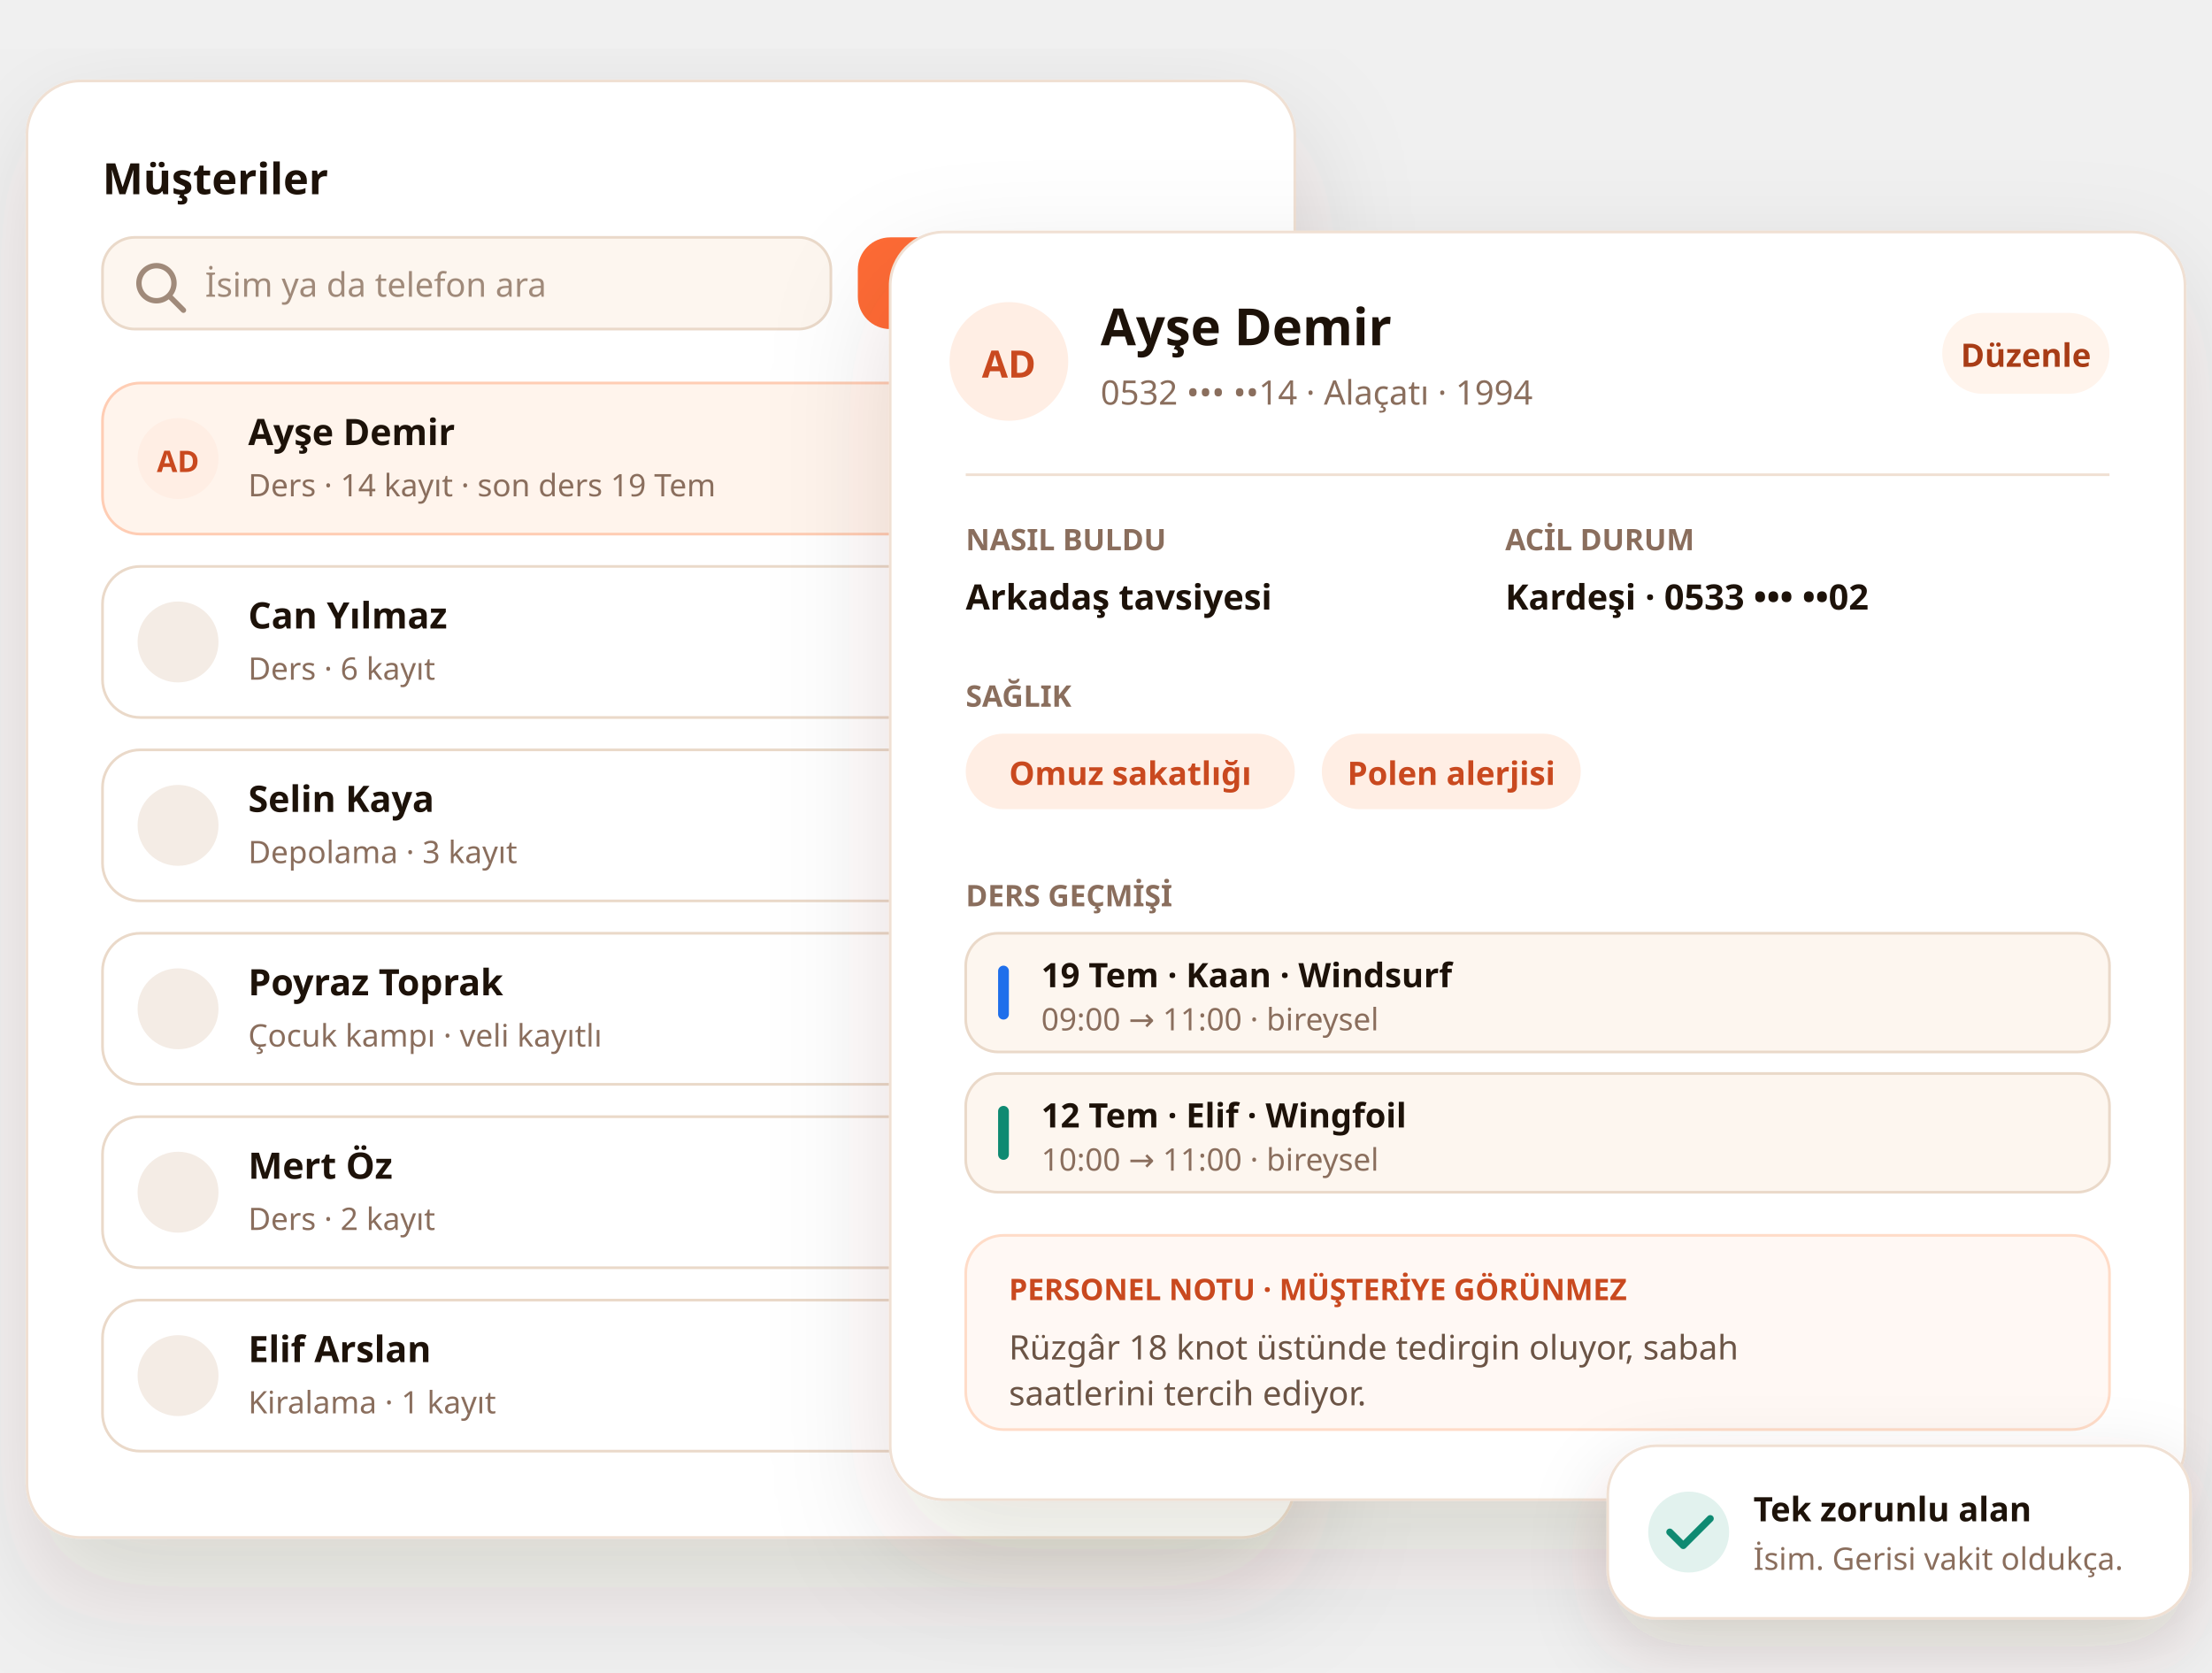
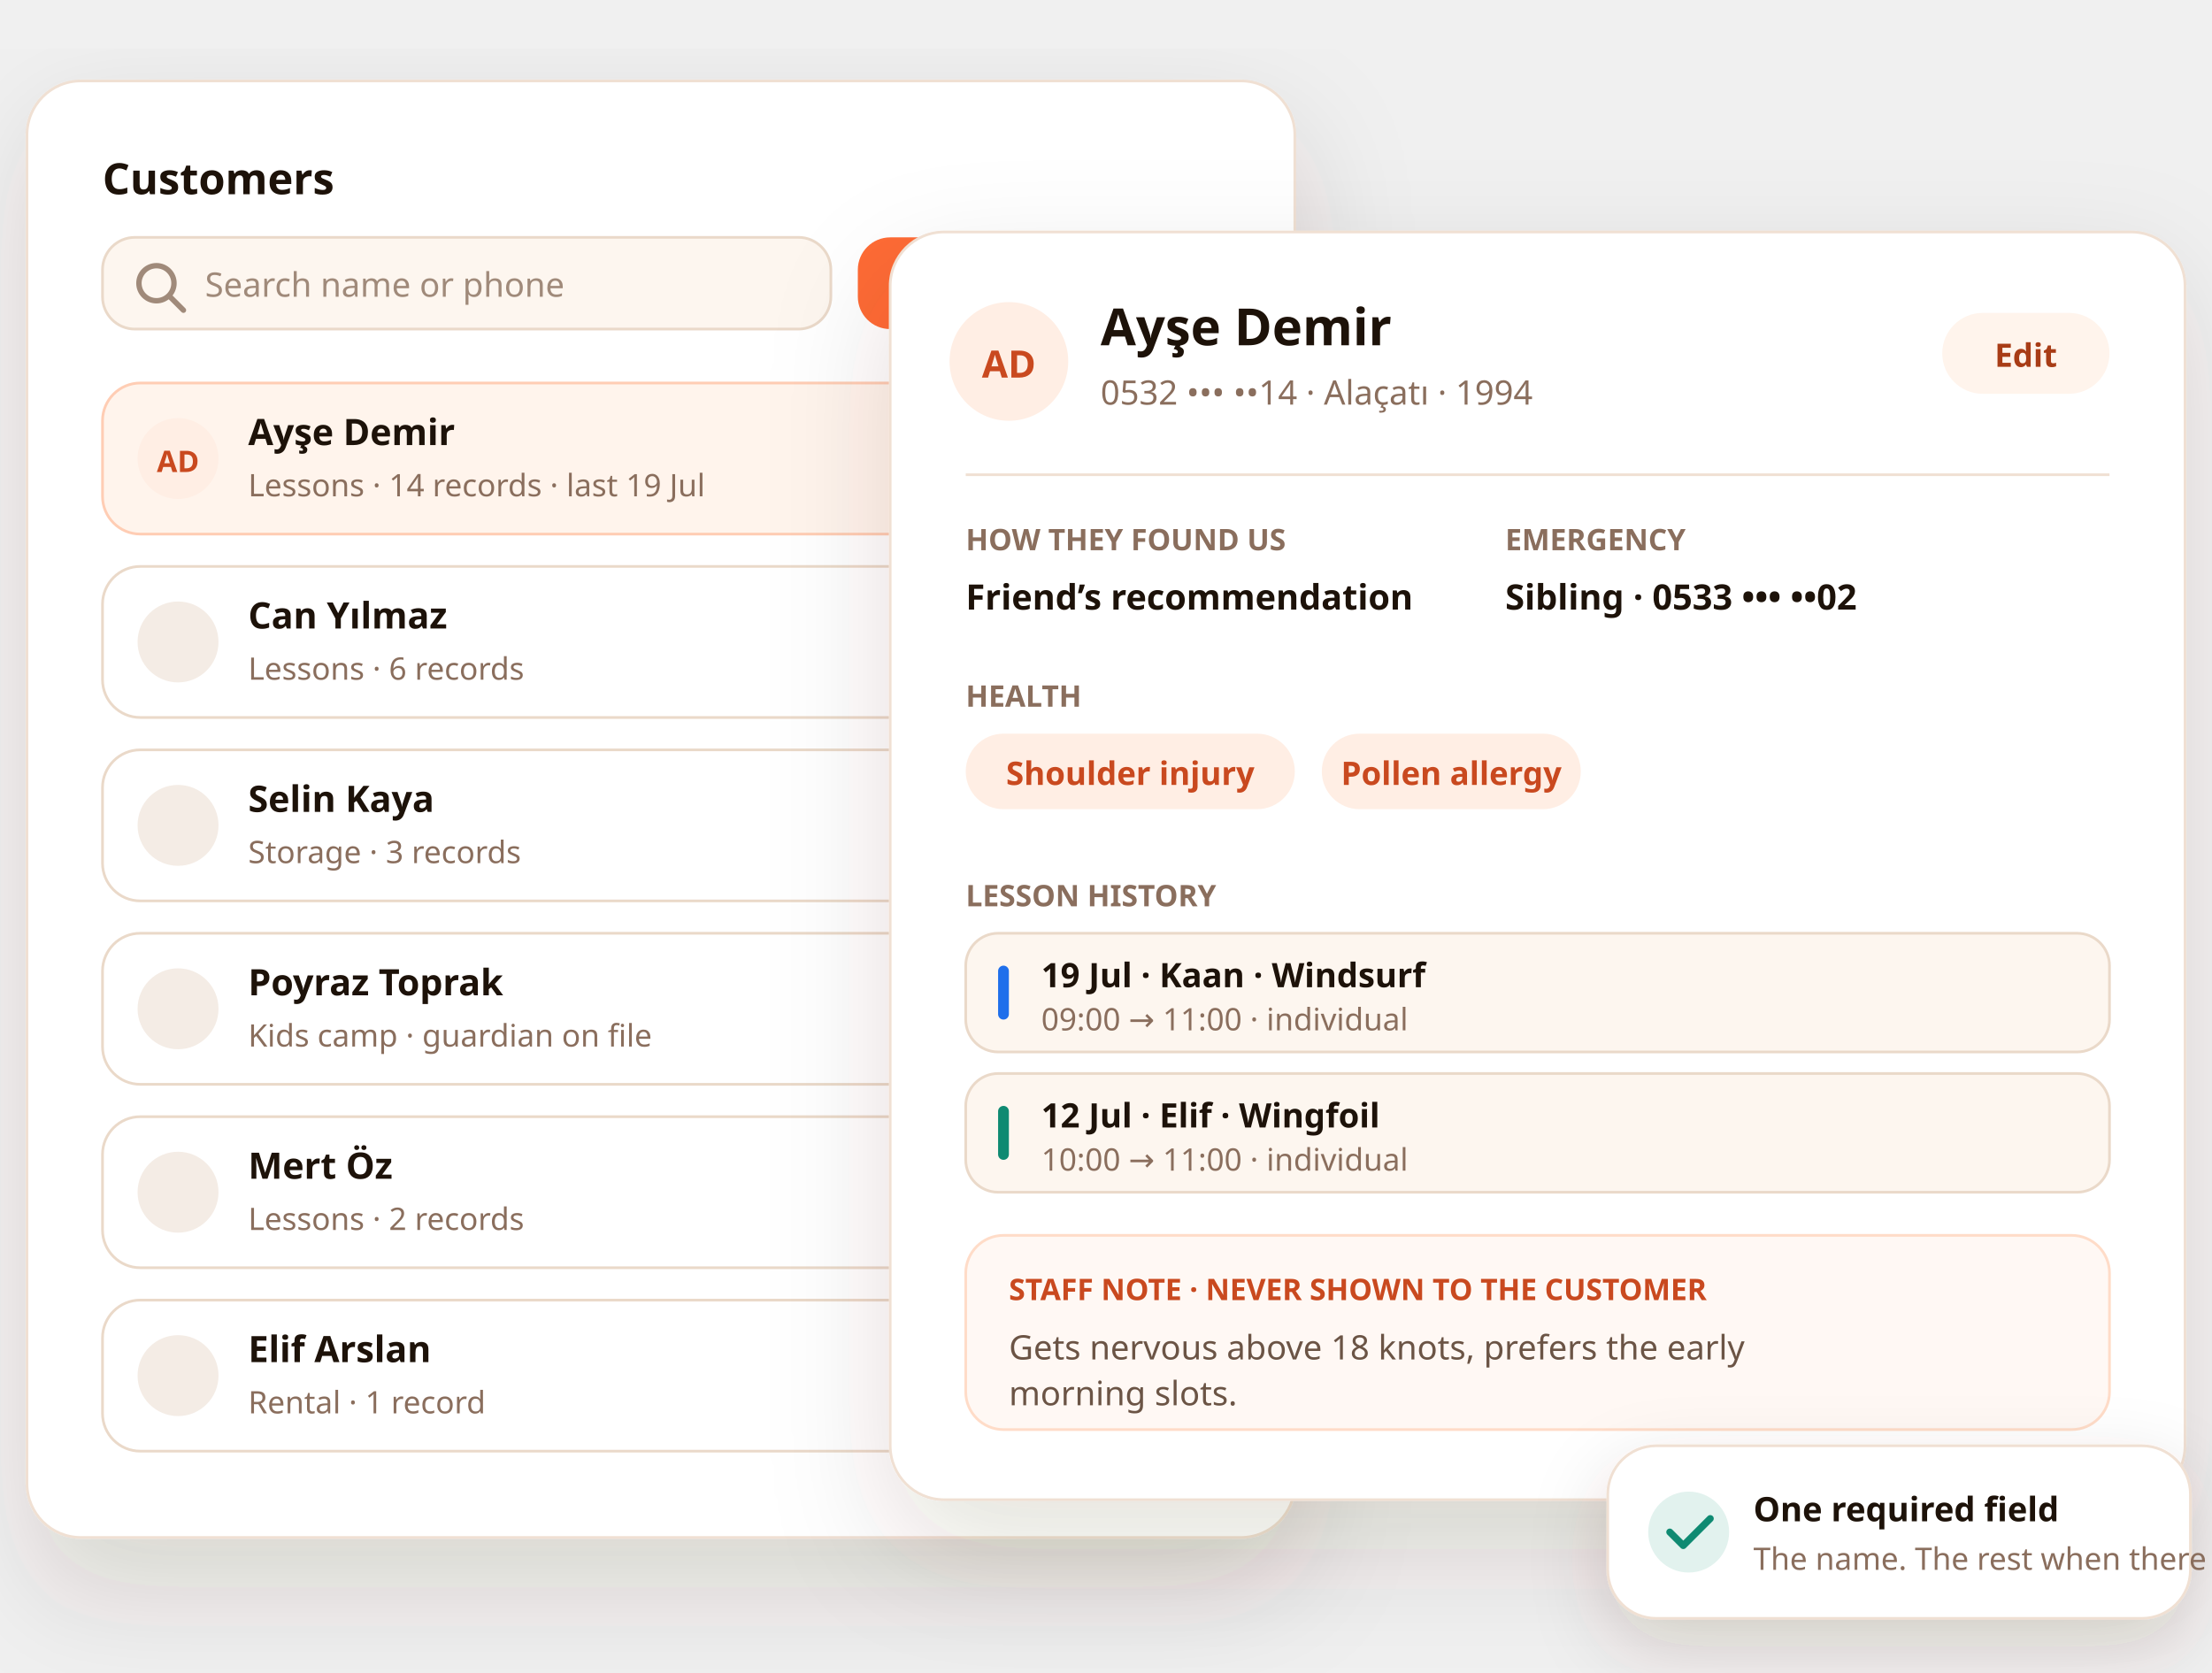
<svg xmlns="http://www.w3.org/2000/svg" viewBox="0 0 820 620" width="820" height="620" font-family="Plus Jakarta Sans, Segoe UI, system-ui, sans-serif">
  <defs>
    <filter id="c1" x="-20%" y="-20%" width="140%" height="150%">
      <feDropShadow dx="0" dy="18" stdDeviation="22" flood-color="#4a2816" flood-opacity="0.14" />
    </filter>
    <filter id="c2" x="-40%" y="-60%" width="180%" height="240%">
      <feDropShadow dx="0" dy="10" stdDeviation="14" flood-color="#4a2816" flood-opacity="0.16" />
    </filter>
  </defs>
  <g filter="url(#c1)">
    <rect x="10" y="30" width="470" height="540" rx="20" fill="#ffffff" stroke="#f0e0d3" />
  </g>
-   <text x="38" y="72" font-size="16" font-weight="800" fill="#1d1209">Müşteriler</text>
+   <text x="38" y="72" font-size="16" font-weight="800" fill="#1d1209">Customers</text>
  <rect x="38" y="88" width="270" height="34" rx="12" fill="#fdf6ef" stroke="#ead9c9" />
  <circle cx="58" cy="105" r="6.5" fill="none" stroke="#a08a7a" stroke-width="2" />
  <path d="M63 110l5 5" stroke="#a08a7a" stroke-width="2" stroke-linecap="round" />
-   <text x="76" y="110" font-size="12.5" fill="#a08a7a">İsim ya da telefon ara</text>
+   <text x="76" y="110" font-size="12.5" fill="#a08a7a">Search name or phone</text>
  <rect x="318" y="88" width="62" height="34" rx="12" fill="#ff6b35" />
-   <text x="349" y="110" font-size="12.5" font-weight="700" fill="#ffffff" text-anchor="middle">+ Yeni</text>
+   <text x="349" y="110" font-size="12.5" font-weight="700" fill="#ffffff" text-anchor="middle">+ New</text>
  <rect x="388" y="88" width="62" height="34" rx="12" fill="#ffffff" stroke="#ead9c9" />
  <text x="419" y="110" font-size="12.5" font-weight="600" fill="#8a6e5d" text-anchor="middle">CSV</text>
  <g>
    <rect x="38" y="142" width="412" height="56" rx="14" fill="#fff4ec" stroke="#ffcdb4" />
    <circle cx="66" cy="170" r="15" fill="#ffeee4" />
    <text x="66" y="175" font-size="11" font-weight="800" fill="#c9491f" text-anchor="middle">AD</text>
    <text x="92" y="165" font-size="13.5" font-weight="700" fill="#1d1209">Ayşe Demir</text>
-     <text x="92" y="184" font-size="11.5" fill="#8a6e5d">Ders · 14 kayıt · son ders 19 Tem</text>
+     <text x="92" y="184" font-size="11.5" fill="#8a6e5d">Lessons · 14 records · last 19 Jul</text>
    <rect x="368" y="158" width="66" height="24" rx="12" fill="#e6f0fe" />
    <text x="401" y="174" font-size="10.5" font-weight="700" fill="#14396f" text-anchor="middle">Windsurf</text>
  </g>
  <g fill="#ffffff" stroke="#ead9c9">
    <rect x="38" y="210" width="412" height="56" rx="14" />
    <rect x="38" y="278" width="412" height="56" rx="14" />
    <rect x="38" y="346" width="412" height="56" rx="14" />
    <rect x="38" y="414" width="412" height="56" rx="14" />
    <rect x="38" y="482" width="412" height="56" rx="14" />
  </g>
  <g>
    <circle cx="66" cy="238" r="15" fill="#f4ece5" />
    <text x="92" y="233" font-size="13.5" font-weight="700" fill="#1d1209">Can Yılmaz</text>
-     <text x="92" y="252" font-size="11.5" fill="#8a6e5d">Ders · 6 kayıt</text>
+     <text x="92" y="252" font-size="11.5" fill="#8a6e5d">Lessons · 6 records</text>
    <circle cx="66" cy="306" r="15" fill="#f4ece5" />
    <text x="92" y="301" font-size="13.5" font-weight="700" fill="#1d1209">Selin Kaya</text>
-     <text x="92" y="320" font-size="11.5" fill="#8a6e5d">Depolama · 3 kayıt</text>
+     <text x="92" y="320" font-size="11.5" fill="#8a6e5d">Storage · 3 records</text>
    <circle cx="66" cy="374" r="15" fill="#f4ece5" />
    <text x="92" y="369" font-size="13.5" font-weight="700" fill="#1d1209">Poyraz Toprak</text>
-     <text x="92" y="388" font-size="11.5" fill="#8a6e5d">Çocuk kampı · veli kayıtlı</text>
+     <text x="92" y="388" font-size="11.5" fill="#8a6e5d">Kids camp · guardian on file</text>
    <circle cx="66" cy="442" r="15" fill="#f4ece5" />
    <text x="92" y="437" font-size="13.5" font-weight="700" fill="#1d1209">Mert Öz</text>
-     <text x="92" y="456" font-size="11.5" fill="#8a6e5d">Ders · 2 kayıt</text>
+     <text x="92" y="456" font-size="11.5" fill="#8a6e5d">Lessons · 2 records</text>
    <circle cx="66" cy="510" r="15" fill="#f4ece5" />
    <text x="92" y="505" font-size="13.5" font-weight="700" fill="#1d1209">Elif Arslan</text>
-     <text x="92" y="524" font-size="11.5" fill="#8a6e5d">Kiralama · 1 kayıt</text>
+     <text x="92" y="524" font-size="11.5" fill="#8a6e5d">Rental · 1 record</text>
  </g>
  <g filter="url(#c1)">
    <rect x="330" y="86" width="480" height="470" rx="20" fill="#ffffff" stroke="#f0e0d3" />
  </g>
  <circle cx="374" cy="134" r="22" fill="#ffeee4" />
  <text x="374" y="140" font-size="14" font-weight="800" fill="#c9491f" text-anchor="middle">AD</text>
  <text x="408" y="128" font-size="19" font-weight="800" fill="#1d1209">Ayşe Demir</text>
  <text x="408" y="150" font-size="12.5" fill="#8a6e5d">0532 ••• ••14 · Alaçatı · 1994</text>
  <rect x="720" y="116" width="62" height="30" rx="15" fill="#fff4ec" />
-   <text x="751" y="136" font-size="12" font-weight="700" fill="#a83c16" text-anchor="middle">Düzenle</text>
+   <text x="751" y="136" font-size="12" font-weight="700" fill="#a83c16" text-anchor="middle">Edit</text>
  <line x1="358" y1="176" x2="782" y2="176" stroke="#f0e0d3" />
  <g font-size="11" font-weight="700" fill="#8a6e5d">
-     <text x="358" y="204">NASIL BULDU</text>
-     <text x="558" y="204">ACİL DURUM</text>
+     <text x="358" y="204">HOW THEY FOUND US</text>
+     <text x="558" y="204">EMERGENCY</text>
  </g>
-   <text x="358" y="226" font-size="13" font-weight="600" fill="#1d1209">Arkadaş tavsiyesi</text>
-   <text x="558" y="226" font-size="13" font-weight="600" fill="#1d1209">Kardeşi · 0533 ••• ••02</text>
+   <text x="358" y="226" font-size="13" font-weight="600" fill="#1d1209">Friend’s recommendation</text>
+   <text x="558" y="226" font-size="13" font-weight="600" fill="#1d1209">Sibling · 0533 ••• ••02</text>
  <g font-size="11" font-weight="700" fill="#8a6e5d">
-     <text x="358" y="262">SAĞLIK</text>
+     <text x="358" y="262">HEALTH</text>
  </g>
  <rect x="358" y="272" width="122" height="28" rx="14" fill="#ffeee4" />
-   <text x="419" y="291" font-size="12" font-weight="700" fill="#c9491f" text-anchor="middle">Omuz sakatlığı</text>
+   <text x="419" y="291" font-size="12" font-weight="700" fill="#c9491f" text-anchor="middle">Shoulder injury</text>
  <rect x="490" y="272" width="96" height="28" rx="14" fill="#ffeee4" />
-   <text x="538" y="291" font-size="12" font-weight="700" fill="#c9491f" text-anchor="middle">Polen alerjisi</text>
+   <text x="538" y="291" font-size="12" font-weight="700" fill="#c9491f" text-anchor="middle">Pollen allergy</text>
  <g font-size="11" font-weight="700" fill="#8a6e5d">
-     <text x="358" y="336">DERS GEÇMİŞİ</text>
+     <text x="358" y="336">LESSON HISTORY</text>
  </g>
  <g>
    <rect x="358" y="346" width="424" height="44" rx="12" fill="#fdf6ef" stroke="#ead9c9" />
    <rect x="370" y="358" width="4" height="20" rx="2" fill="#1f6feb" />
-     <text x="386" y="366" font-size="12.5" font-weight="700" fill="#1d1209">19 Tem · Kaan · Windsurf</text>
-     <text x="386" y="382" font-size="11.5" fill="#8a6e5d">09:00 → 11:00 · bireysel</text>
+     <text x="386" y="366" font-size="12.5" font-weight="700" fill="#1d1209">19 Jul · Kaan · Windsurf</text>
+     <text x="386" y="382" font-size="11.5" fill="#8a6e5d">09:00 → 11:00 · individual</text>
    <rect x="358" y="398" width="424" height="44" rx="12" fill="#fdf6ef" stroke="#ead9c9" />
    <rect x="370" y="410" width="4" height="20" rx="2" fill="#0f8a72" />
-     <text x="386" y="418" font-size="12.5" font-weight="700" fill="#1d1209">12 Tem · Elif · Wingfoil</text>
-     <text x="386" y="434" font-size="11.5" fill="#8a6e5d">10:00 → 11:00 · bireysel</text>
+     <text x="386" y="418" font-size="12.5" font-weight="700" fill="#1d1209">12 Jul · Elif · Wingfoil</text>
+     <text x="386" y="434" font-size="11.5" fill="#8a6e5d">10:00 → 11:00 · individual</text>
  </g>
  <rect x="358" y="458" width="424" height="72" rx="14" fill="#fff8f4" stroke="#ffdcc8" />
-   <text x="374" y="482" font-size="11" font-weight="700" fill="#c9491f">PERSONEL NOTU · MÜŞTERİYE GÖRÜNMEZ</text>
-   <text x="374" y="504" font-size="12.5" fill="#6b5445">Rüzgâr 18 knot üstünde tedirgin oluyor, sabah</text>
-   <text x="374" y="521" font-size="12.5" fill="#6b5445">saatlerini tercih ediyor.</text>
+   <text x="374" y="482" font-size="11" font-weight="700" fill="#c9491f">STAFF NOTE · NEVER SHOWN TO THE CUSTOMER</text>
+   <text x="374" y="504" font-size="12.5" fill="#6b5445">Gets nervous above 18 knots, prefers the early</text>
+   <text x="374" y="521" font-size="12.5" fill="#6b5445">morning slots.</text>
  <g filter="url(#c2)">
    <rect x="596" y="536" width="216" height="64" rx="18" fill="#ffffff" stroke="#f0e0d3" />
  </g>
  <circle cx="626" cy="568" r="15" fill="#e2f2ee" />
  <path d="M619 568l5 5 10-10" stroke="#0f8a72" stroke-width="2.6" fill="none" stroke-linecap="round" stroke-linejoin="round" />
-   <text x="650" y="564" font-size="12.5" font-weight="800" fill="#1d1209">Tek zorunlu alan</text>
-   <text x="650" y="582" font-size="11.5" fill="#8a6e5d">İsim. Gerisi vakit oldukça.</text>
+   <text x="650" y="564" font-size="12.5" font-weight="800" fill="#1d1209">One required field</text>
+   <text x="650" y="582" font-size="11.5" fill="#8a6e5d">The name. The rest when there is time.</text>
</svg>
